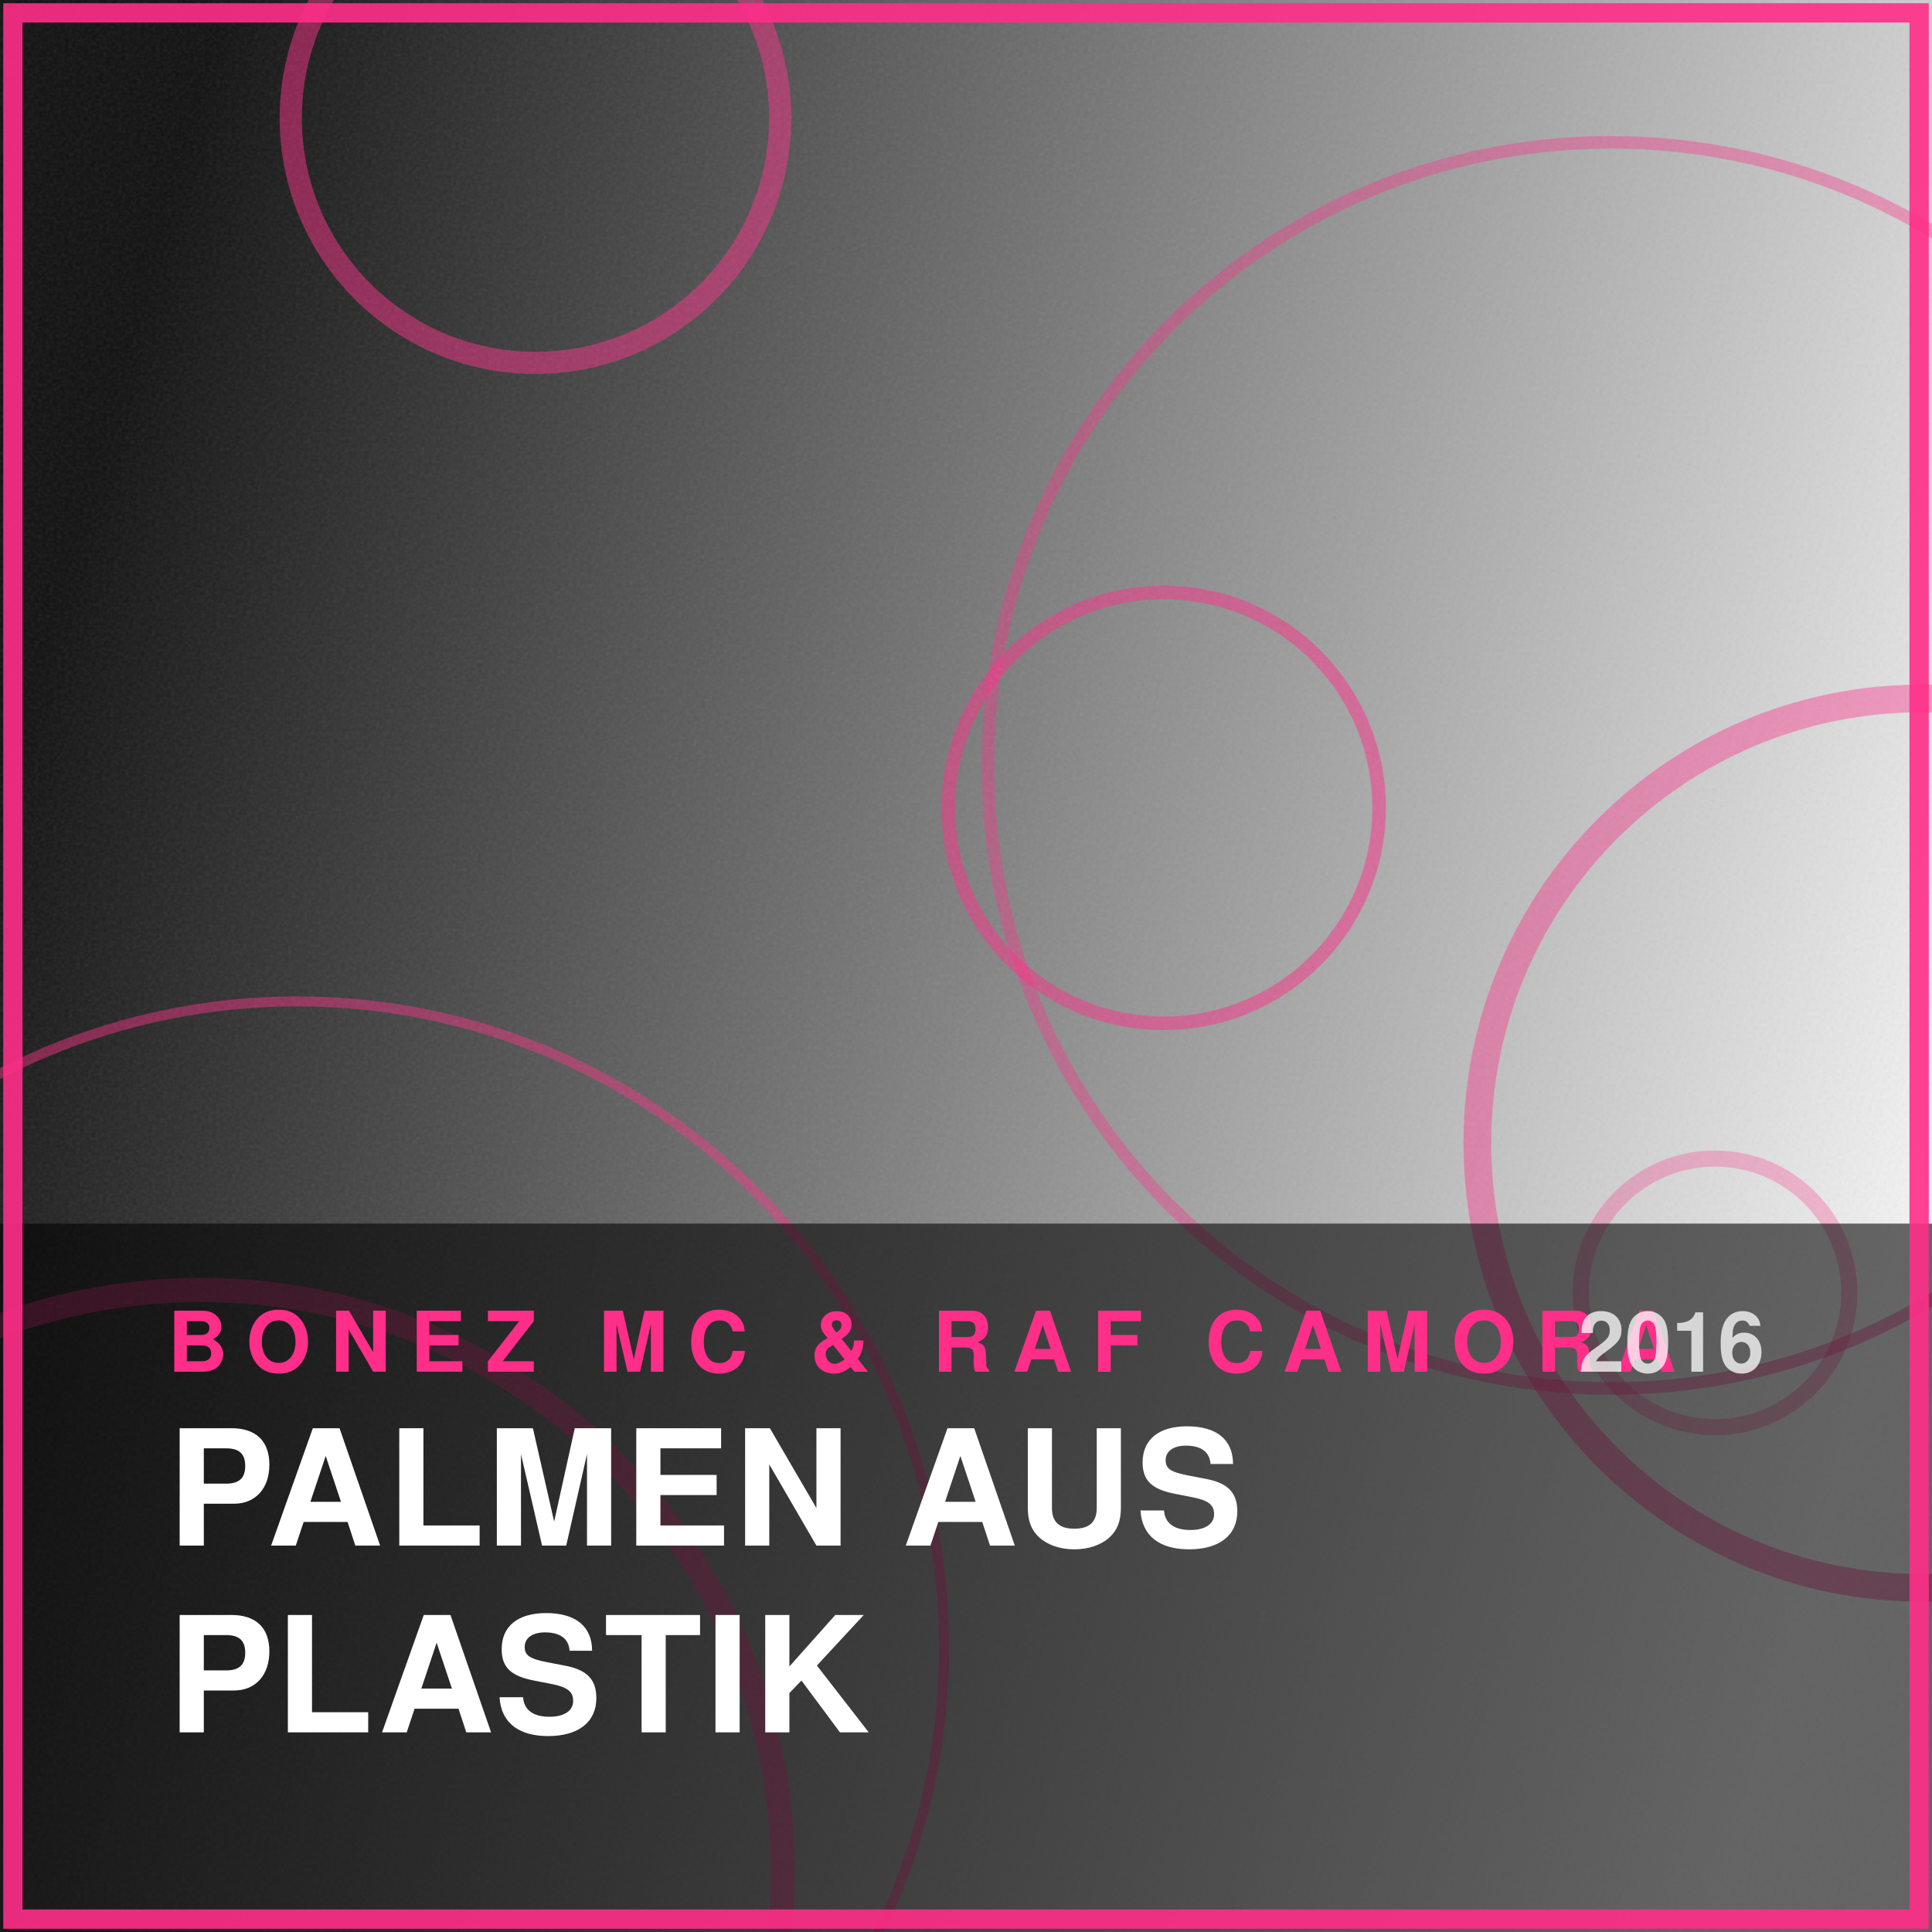
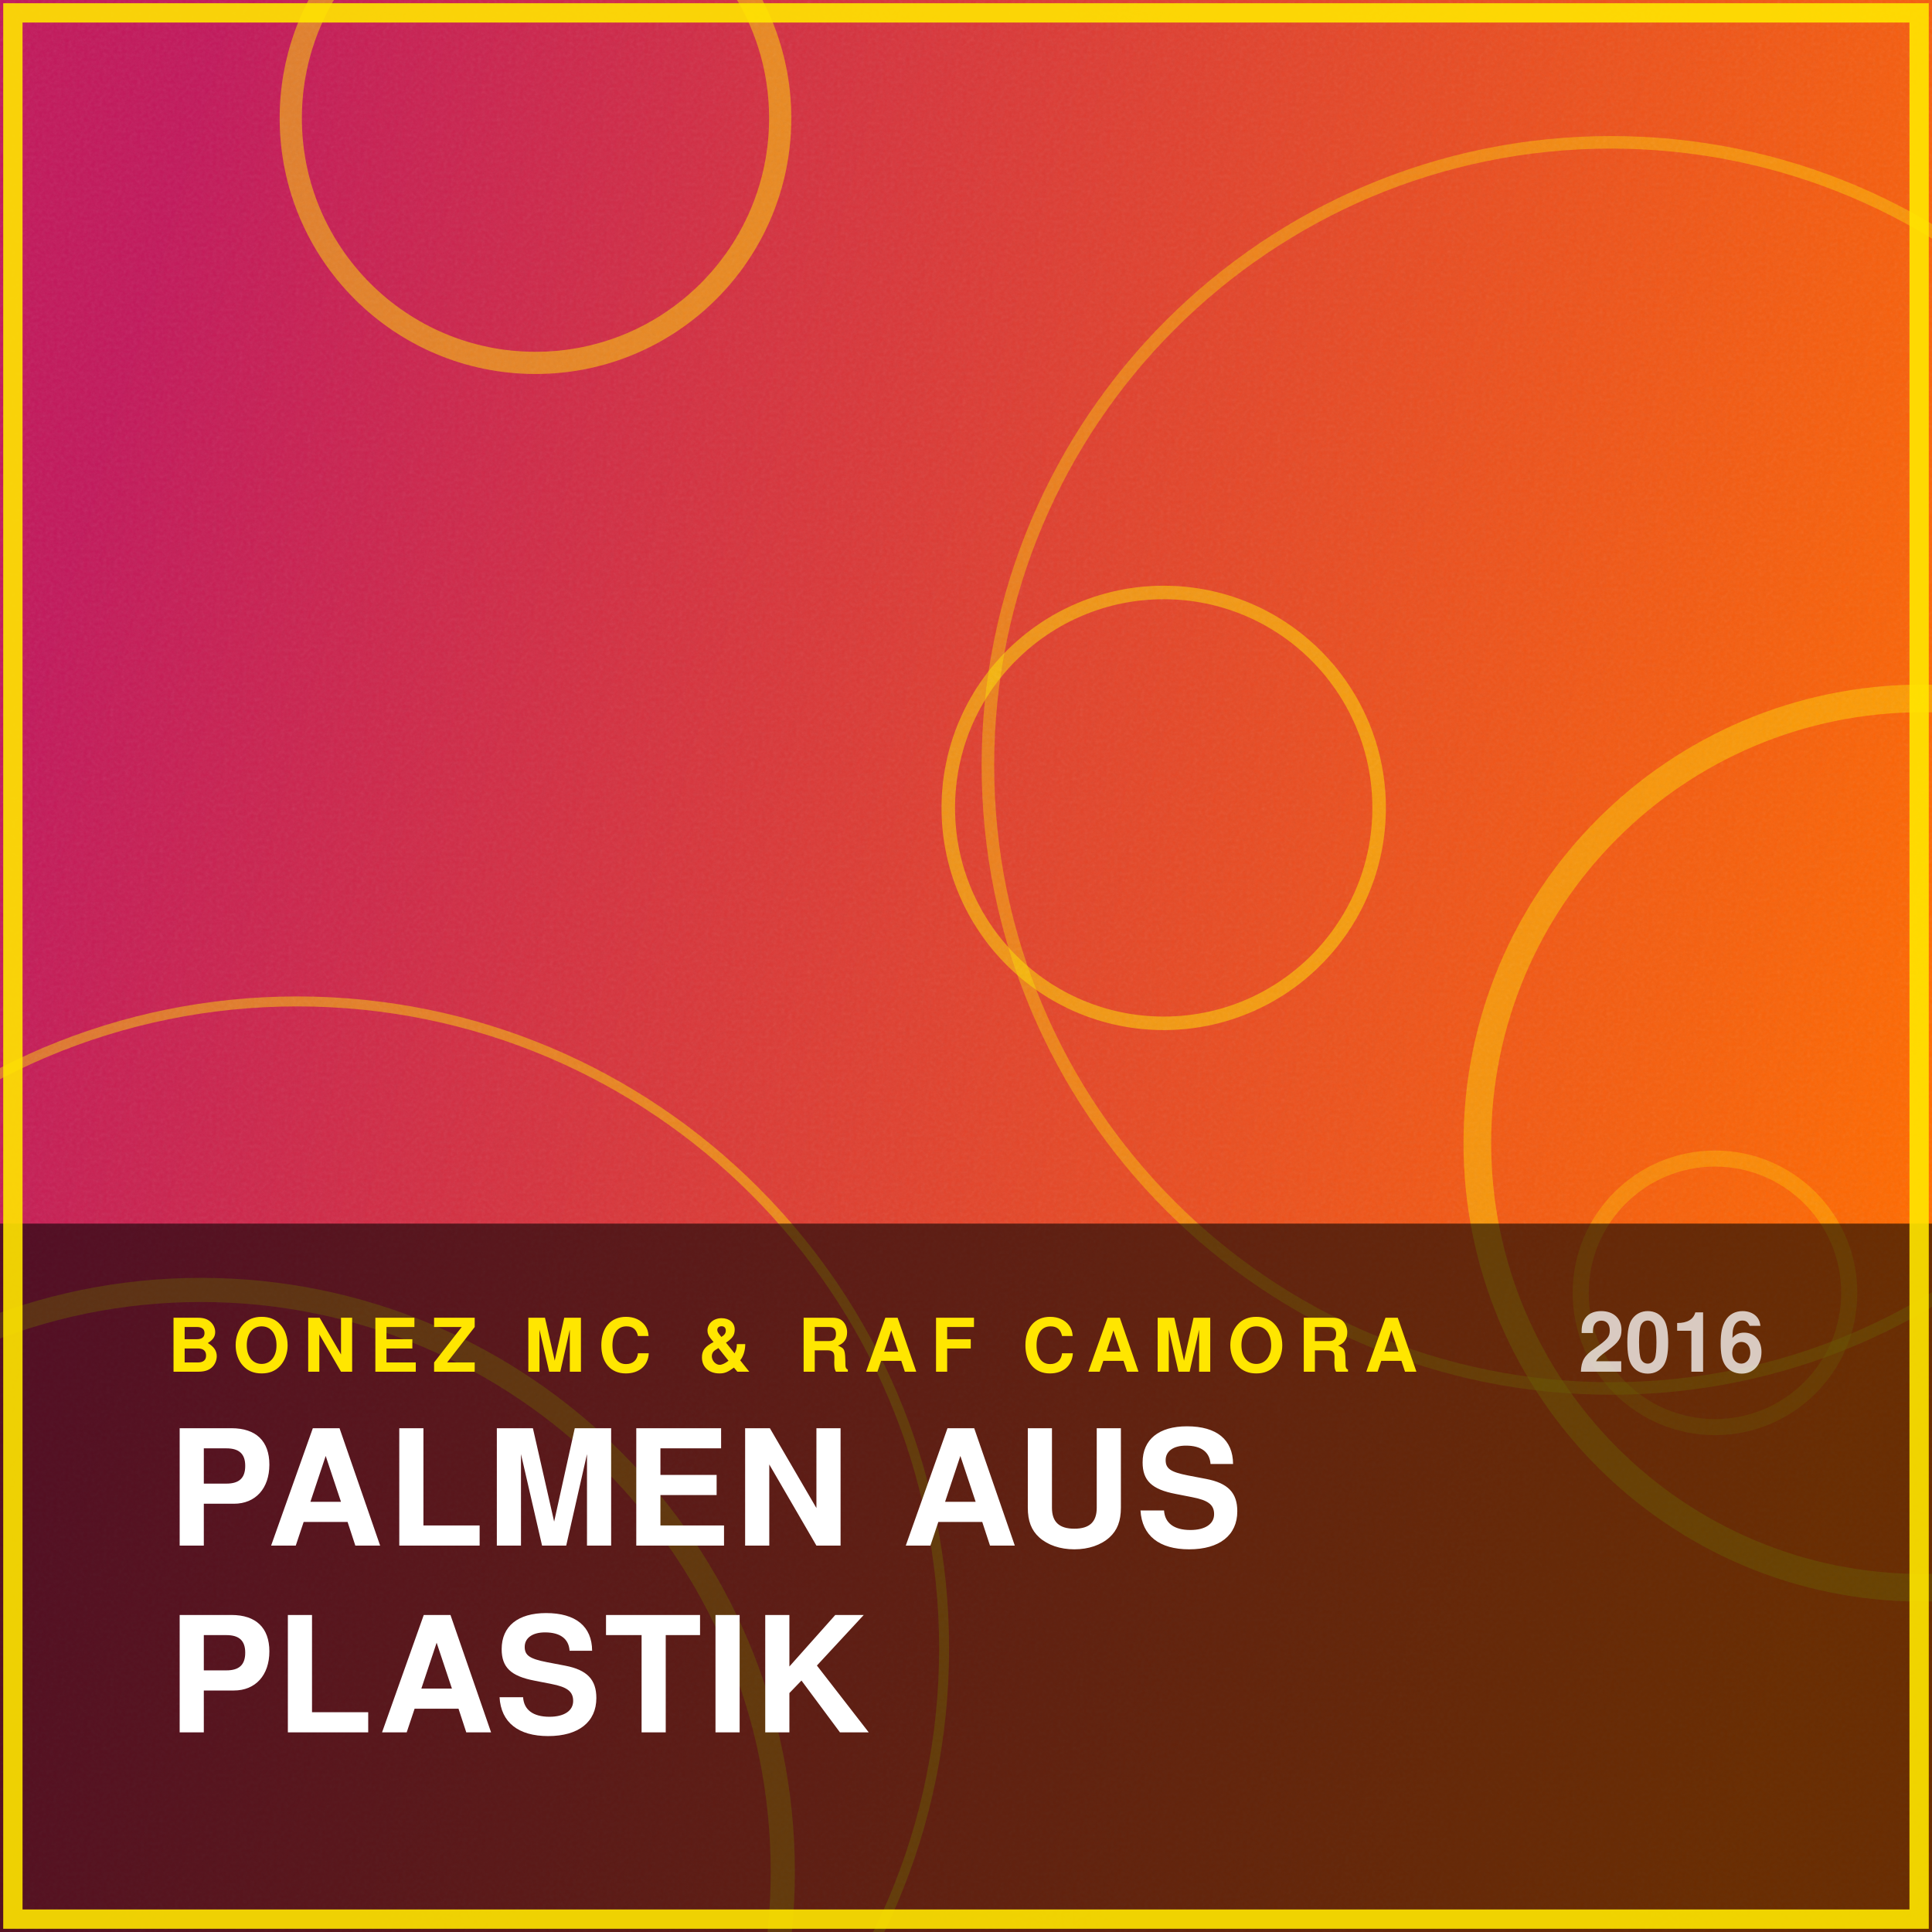
<svg xmlns="http://www.w3.org/2000/svg" viewBox="0 0 600 600" width="600" height="600" role="img" aria-label="Palmen aus Plastik von Bonez MC &amp; RAF Camora">
  <defs>
    <linearGradient id="bg" gradientTransform="rotate(196 0.5 0.5)">
-       <stop offset="0%" stop-color="#f2f2f2" />
-       <stop offset="100%" stop-color="#111111" />
+       <stop offset="0%" stop-color="#ff6a00" />
+       <stop offset="100%" stop-color="#c2185b" />
    </linearGradient>
    <filter id="grain">
      <feTurbulence type="fractalNoise" baseFrequency="0.85" numOctaves="3" />
      <feColorMatrix type="saturate" values="0" />
    </filter>
    <clipPath id="clip">
      <rect width="600" height="600" />
    </clipPath>
  </defs>
  <g clip-path="url(#clip)">
    <rect width="600" height="600" fill="url(#bg)" />
-     <circle cx="532.6" cy="401.5" r="41.7" fill="none" stroke="#ff2e88" stroke-width="5.0" opacity="0.29" />
-     <circle cx="361.4" cy="250.9" r="66.9" fill="none" stroke="#ff2e88" stroke-width="4.2" opacity="0.51" />
-     <circle cx="500.3" cy="237.7" r="193.5" fill="none" stroke="#ff2e88" stroke-width="3.9" opacity="0.39" />
-     <circle cx="166.3" cy="36.7" r="76.0" fill="none" stroke="#ff2e88" stroke-width="6.9" opacity="0.49" />
-     <circle cx="92.3" cy="511.9" r="200.9" fill="none" stroke="#ff2e88" stroke-width="3.1" opacity="0.45" />
-     <circle cx="62.4" cy="581.3" r="180.7" fill="none" stroke="#ff2e88" stroke-width="7.5" opacity="0.43" />
-     <circle cx="596.9" cy="355.0" r="138.1" fill="none" stroke="#ff2e88" stroke-width="8.6" opacity="0.42" />
+     <circle cx="532.6" cy="401.5" r="41.7" fill="none" stroke="#ffe600" stroke-width="5.0" opacity="0.29" />
+     <circle cx="361.4" cy="250.9" r="66.9" fill="none" stroke="#ffe600" stroke-width="4.2" opacity="0.51" />
+     <circle cx="500.3" cy="237.7" r="193.5" fill="none" stroke="#ffe600" stroke-width="3.9" opacity="0.39" />
+     <circle cx="166.3" cy="36.7" r="76.0" fill="none" stroke="#ffe600" stroke-width="6.9" opacity="0.49" />
+     <circle cx="92.3" cy="511.9" r="200.9" fill="none" stroke="#ffe600" stroke-width="3.1" opacity="0.45" />
+     <circle cx="62.4" cy="581.3" r="180.7" fill="none" stroke="#ffe600" stroke-width="7.5" opacity="0.43" />
+     <circle cx="596.9" cy="355.0" r="138.1" fill="none" stroke="#ffe600" stroke-width="8.6" opacity="0.42" />
    <rect width="600" height="600" filter="url(#grain)" opacity="0.10" />
    <rect x="0" y="380" width="600" height="220" fill="#000" opacity="0.58" />
-     <text x="52" y="426" font-family="Helvetica, Arial, sans-serif" font-size="26" font-weight="700" letter-spacing="6" fill="#ff2e88">BONEZ MC &amp; RAF CAMORA</text>
+     <text x="52" y="426" font-family="Helvetica, Arial, sans-serif" font-size="23" font-weight="700" letter-spacing="4" fill="#ffe600">BONEZ MC &amp; RAF CAMORA</text>
    <text x="52" y="480" font-family="Helvetica, Arial, sans-serif" font-size="50" font-weight="800" letter-spacing="1" fill="#ffffff">
      <tspan x="52" dy="0">PALMEN AUS</tspan>
      <tspan x="52" dy="58">PLASTIK</tspan>
    </text>
    <text x="548" y="426" text-anchor="end" font-family="Helvetica, Arial, sans-serif" font-size="26" font-weight="700" fill="#ffffff" opacity="0.75">2016</text>
  </g>
-   <rect x="4" y="4" width="592" height="592" fill="none" stroke="#ff2e88" stroke-width="6" opacity="0.9" />
+   <rect x="4" y="4" width="592" height="592" fill="none" stroke="#ffe600" stroke-width="6" opacity="0.9" />
</svg>
